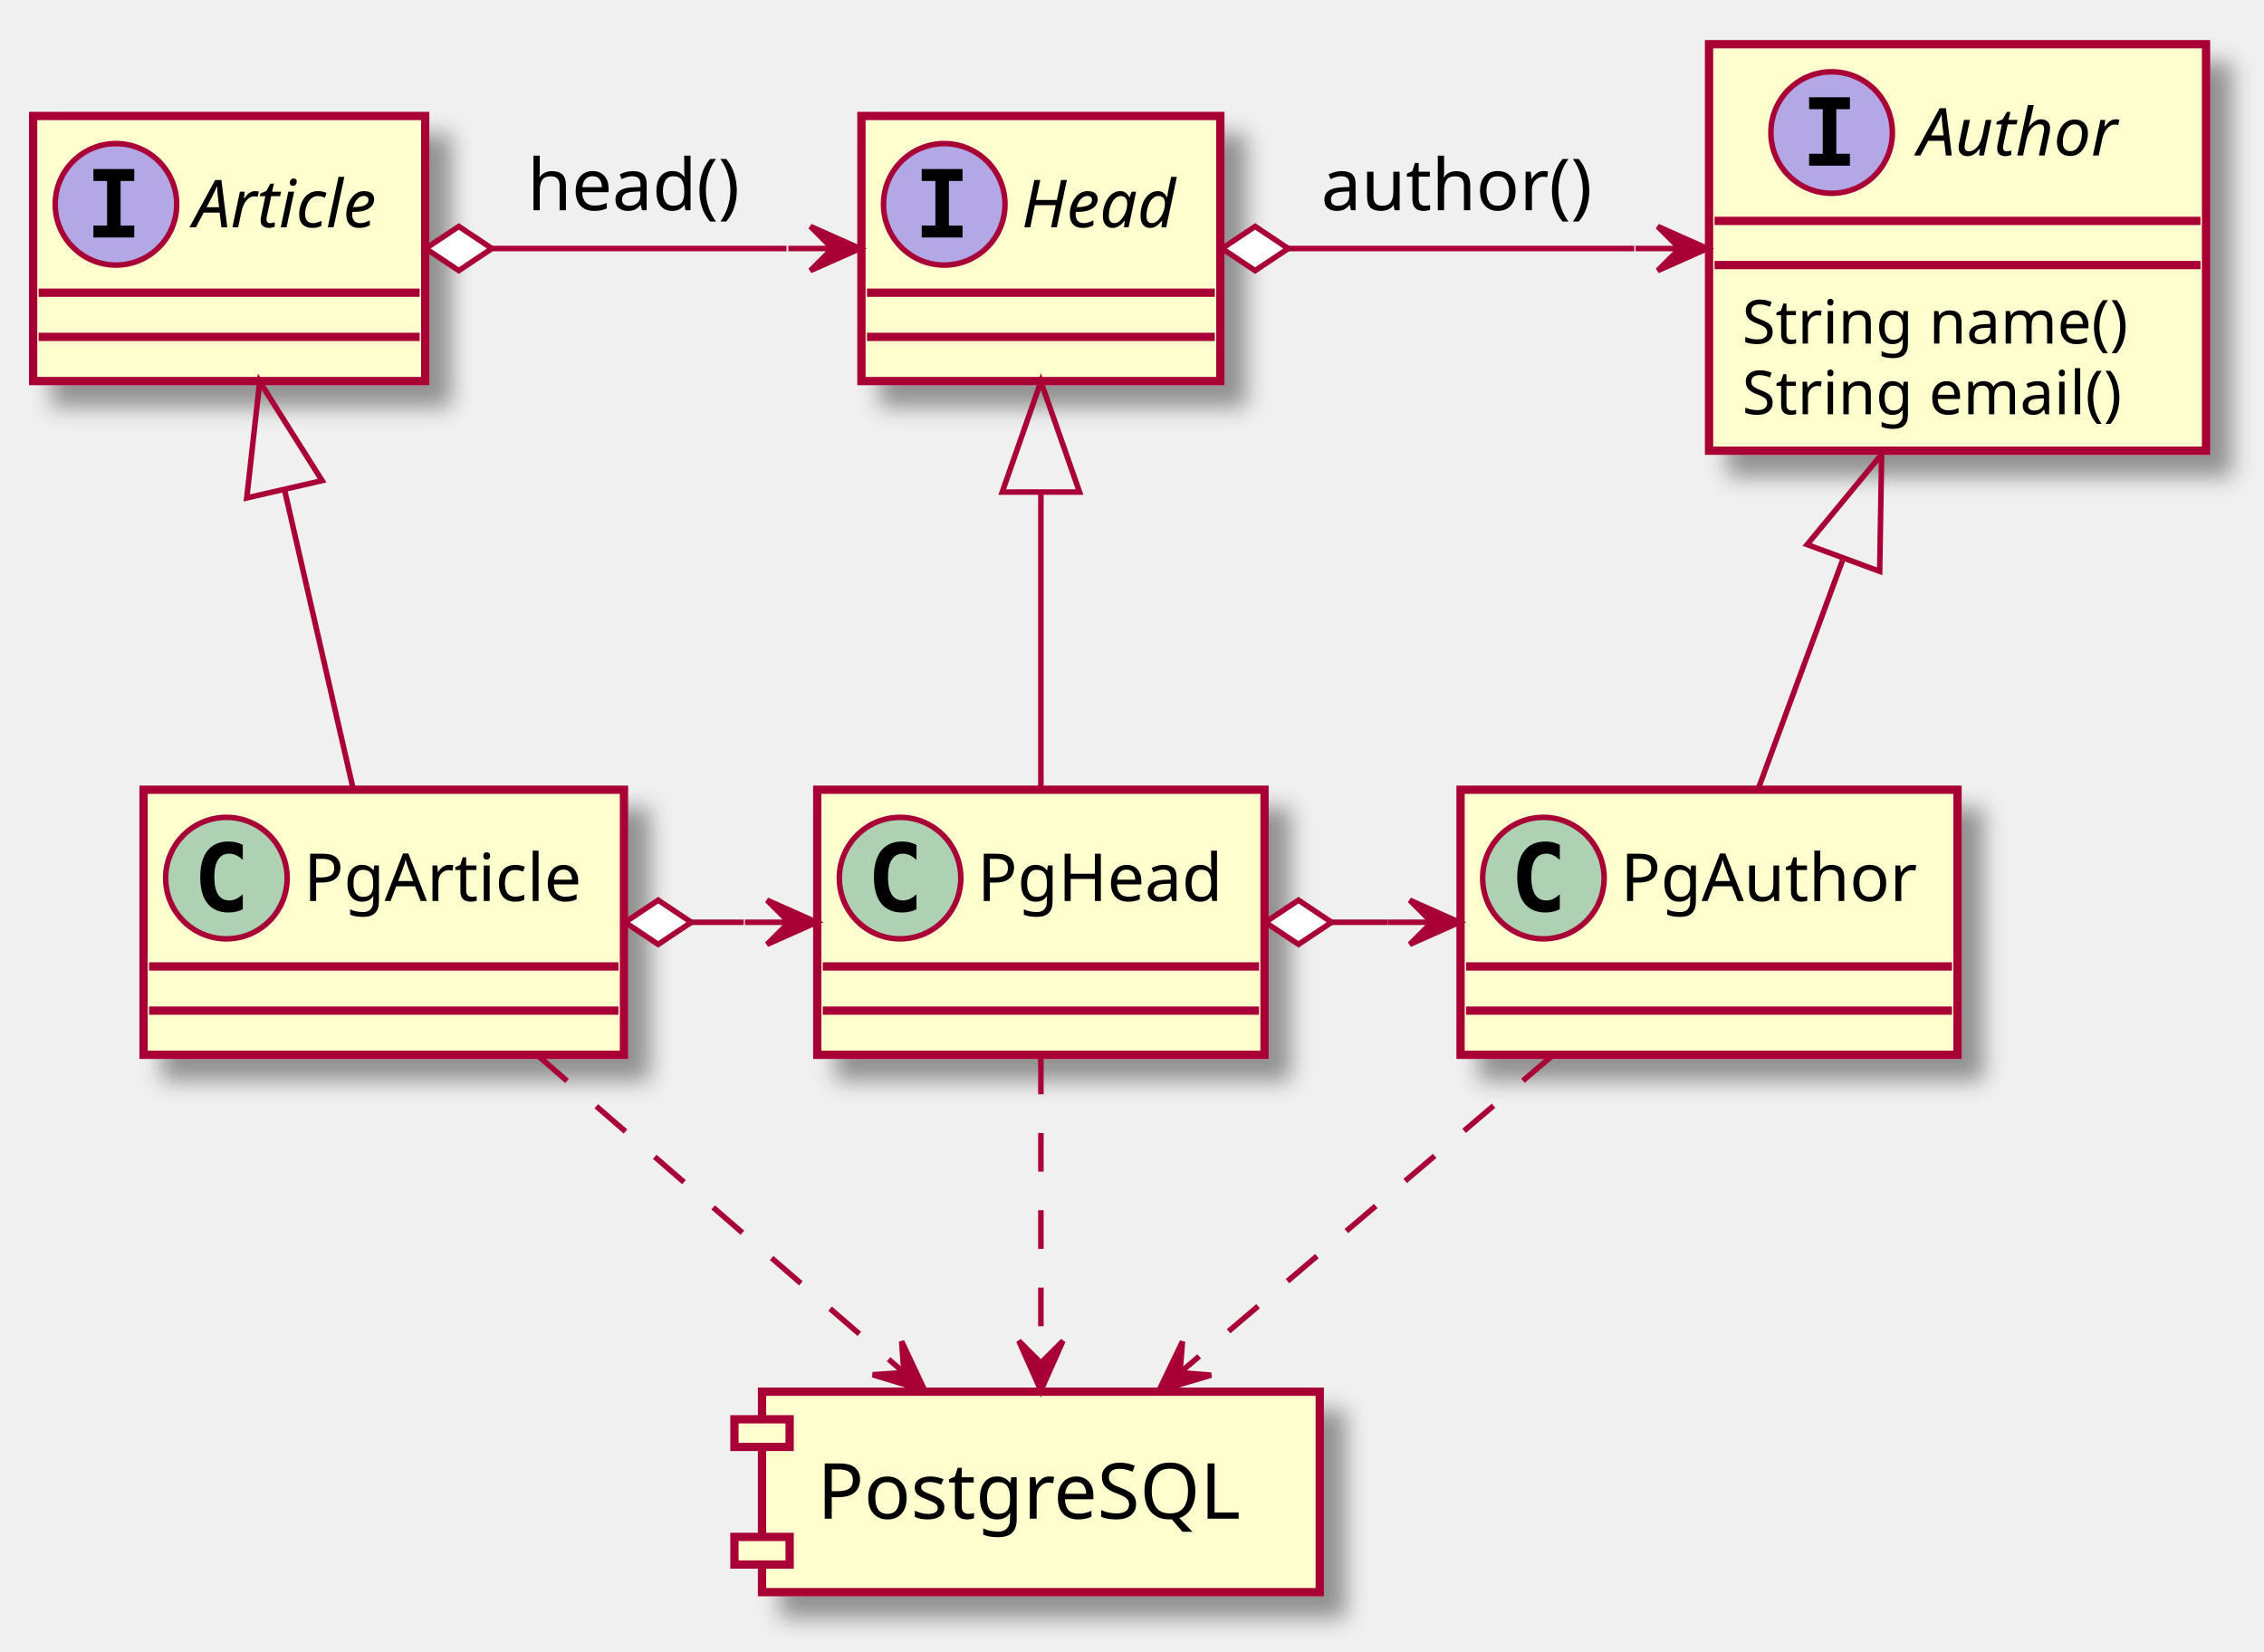
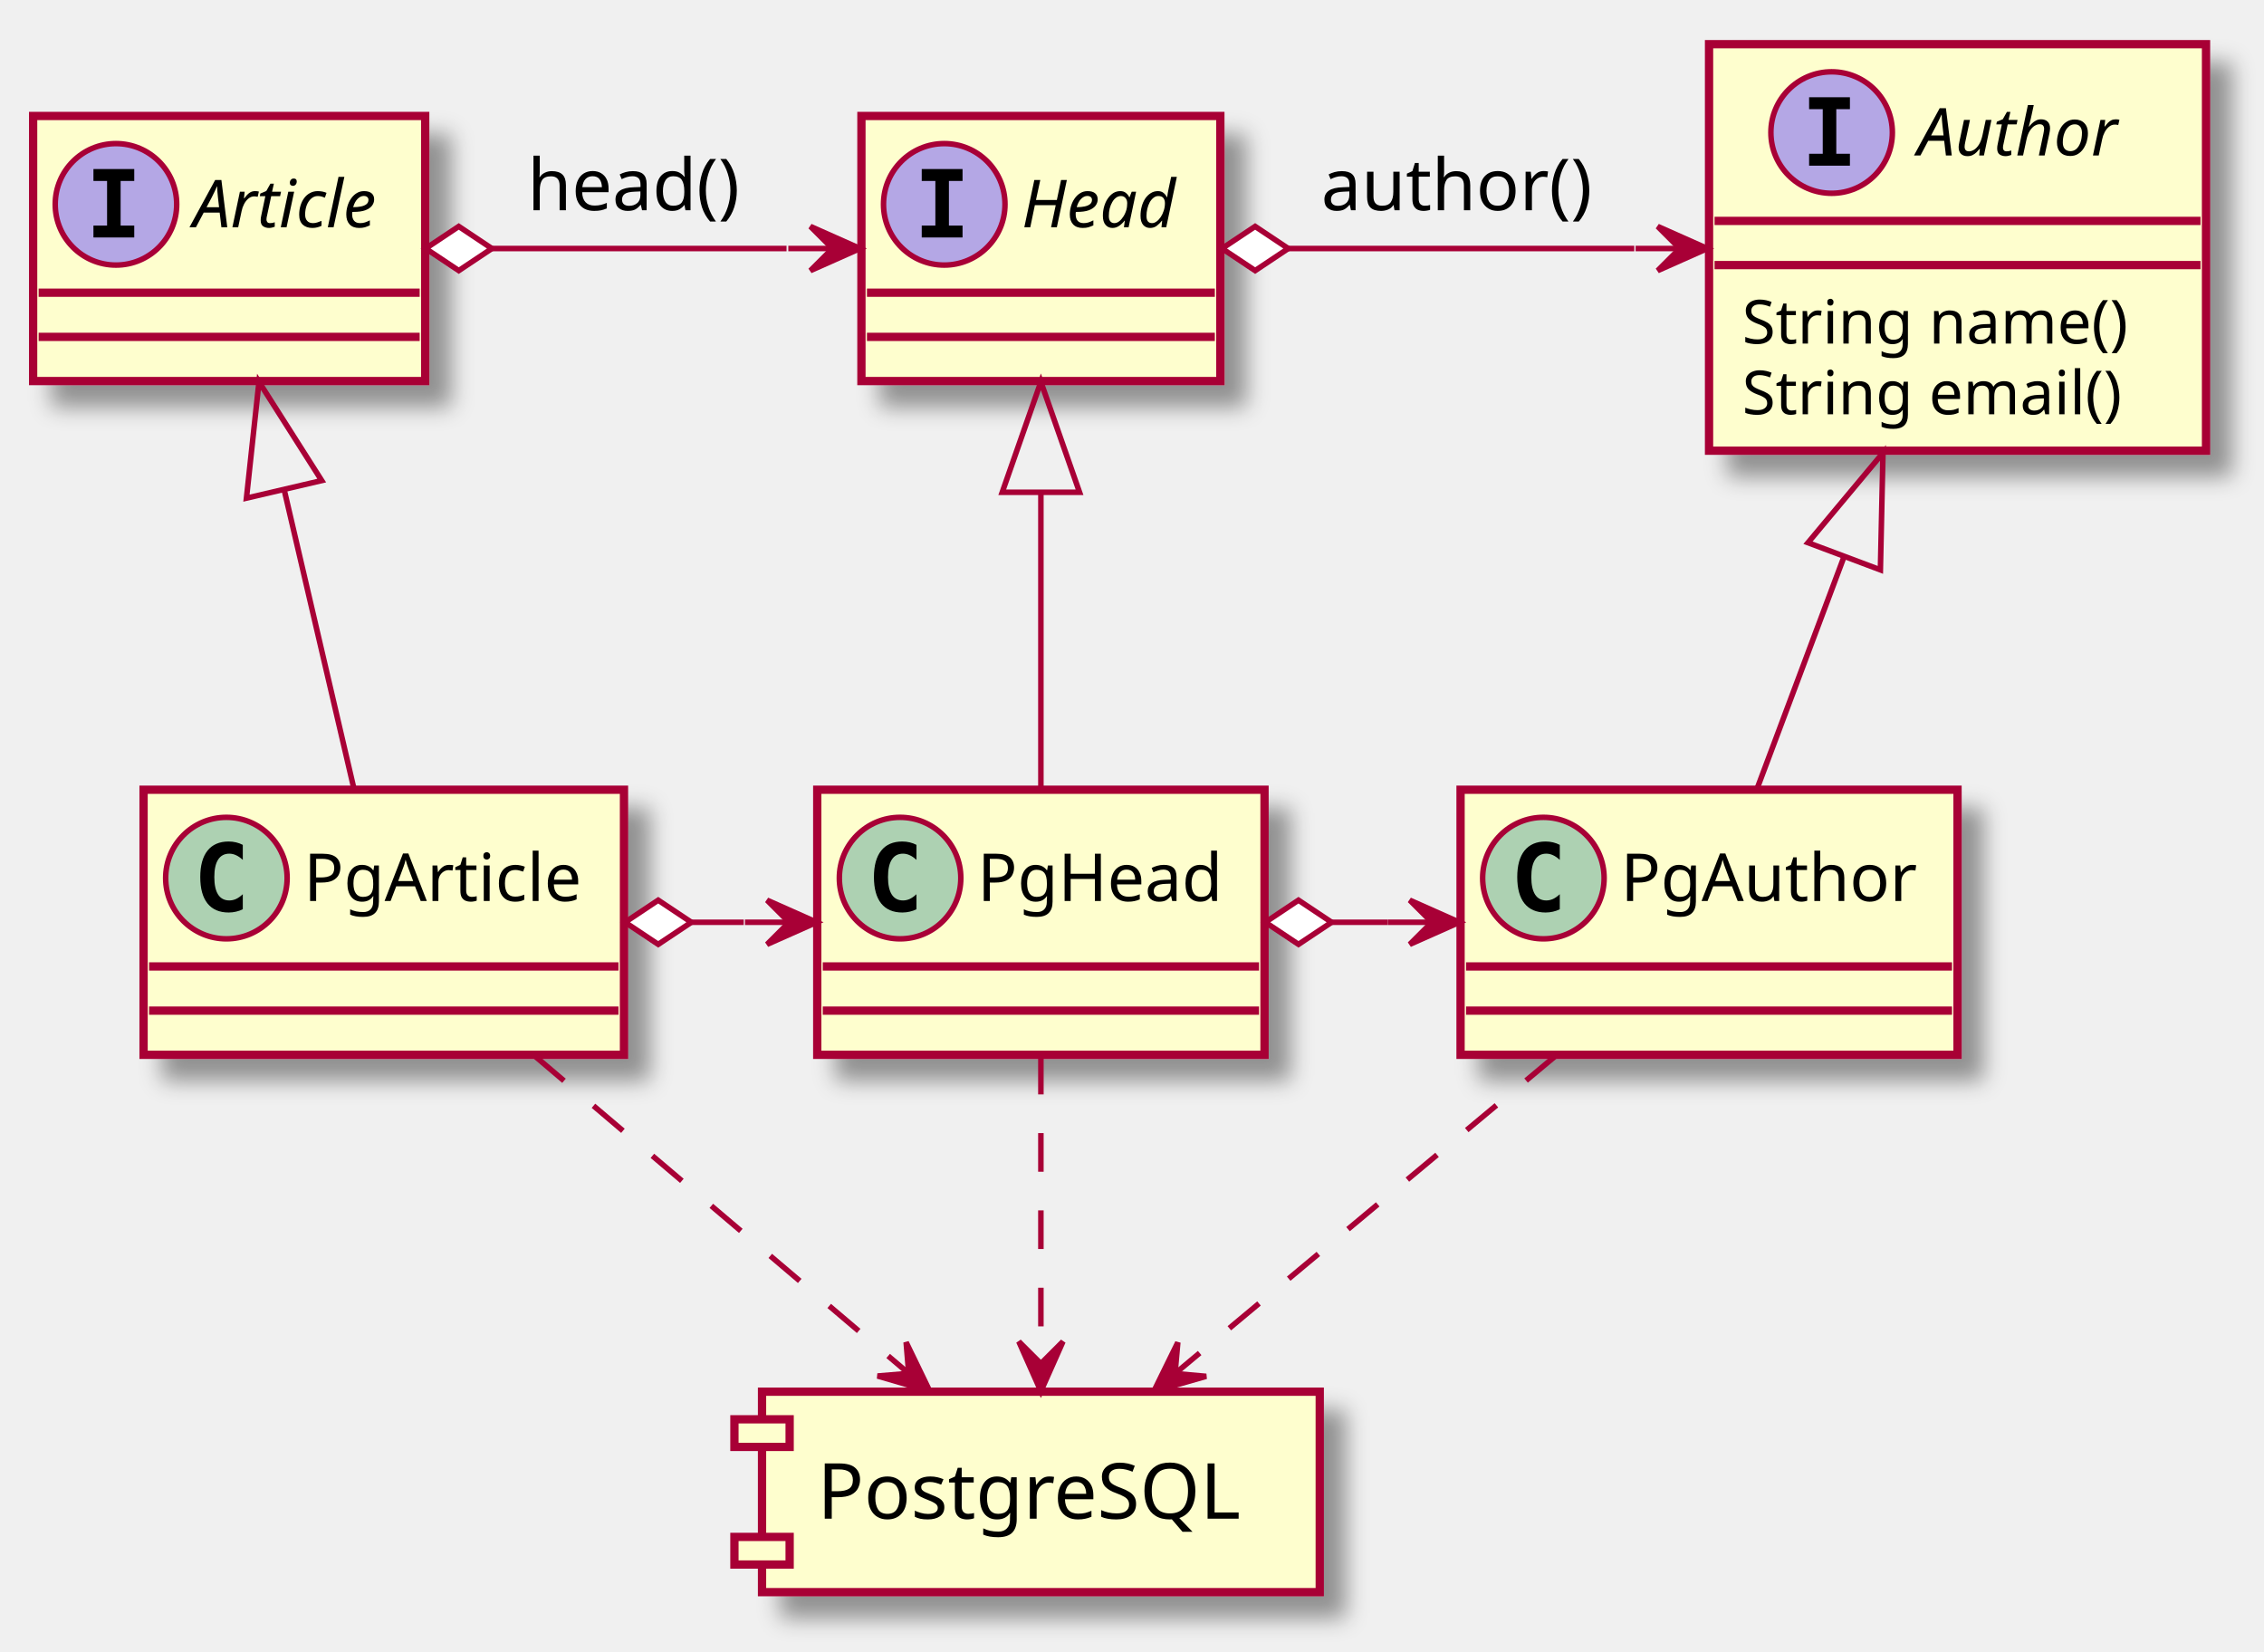
<svg xmlns="http://www.w3.org/2000/svg" contentScriptType="application/ecmascript" contentStyleType="text/css" height="299px" preserveAspectRatio="none" style="width:410px;height:299px;" version="1.1" viewBox="0 0 410 299" width="410px" zoomAndPan="magnify">
  <defs>
    <filter height="300%" id="f16mwuu1zdxqcs" width="300%" x="-1" y="-1">
      <feGaussianBlur result="blurOut" stdDeviation="2.0" />
      <feColorMatrix in="blurOut" result="blurOut2" type="matrix" values="0 0 0 0 0 0 0 0 0 0 0 0 0 0 0 0 0 0 .4 0" />
      <feOffset dx="4.0" dy="4.0" in="blurOut2" result="blurOut3" />
      <feBlend in="SourceGraphic" in2="blurOut3" mode="normal" />
    </filter>
  </defs>
  <g>
    <rect fill="#FEFECE" filter="url(#f16mwuu1zdxqcs)" height="48" id="Article" style="stroke: #A80036; stroke-width: 1.5;" width="71" x="6" y="21" />
    <ellipse cx="21" cy="37" fill="#B4A7E5" rx="11" ry="11" style="stroke: #A80036; stroke-width: 1.0;" />
    <path d="M16.922,32.766 L16.922,30.609 L24.312,30.609 L24.312,32.766 L21.844,32.766 L21.844,40.844 L24.312,40.844 L24.312,43 L16.922,43 L16.922,40.844 L19.391,40.844 L19.391,32.766 L16.922,32.766 Z " />
    <text fill="#000000" font-family="sans-serif" font-size="12" font-style="italic" lengthAdjust="spacingAndGlyphs" textLength="39" x="35" y="41.154">Article</text>
    <line style="stroke: #A80036; stroke-width: 1.5;" x1="7" x2="76" y1="53" y2="53" />
    <line style="stroke: #A80036; stroke-width: 1.5;" x1="7" x2="76" y1="61" y2="61" />
    <rect fill="#FEFECE" filter="url(#f16mwuu1zdxqcs)" height="48" id="Head" style="stroke: #A80036; stroke-width: 1.5;" width="65" x="156" y="21" />
    <ellipse cx="171" cy="37" fill="#B4A7E5" rx="11" ry="11" style="stroke: #A80036; stroke-width: 1.0;" />
    <path d="M166.922,32.766 L166.922,30.609 L174.312,30.609 L174.312,32.766 L171.844,32.766 L171.844,40.844 L174.312,40.844 L174.312,43 L166.922,43 L166.922,40.844 L169.391,40.844 L169.391,32.766 L166.922,32.766 Z " />
    <text fill="#000000" font-family="sans-serif" font-size="12" font-style="italic" lengthAdjust="spacingAndGlyphs" textLength="33" x="185" y="41.154">Head</text>
    <line style="stroke: #A80036; stroke-width: 1.5;" x1="157" x2="220" y1="53" y2="53" />
    <line style="stroke: #A80036; stroke-width: 1.5;" x1="157" x2="220" y1="61" y2="61" />
    <rect fill="#FEFECE" filter="url(#f16mwuu1zdxqcs)" height="73.609" id="Author" style="stroke: #A80036; stroke-width: 1.5;" width="90" x="309.5" y="8" />
    <ellipse cx="331.7" cy="24" fill="#B4A7E5" rx="11" ry="11" style="stroke: #A80036; stroke-width: 1.0;" />
    <path d="M327.622,19.766 L327.622,17.609 L335.012,17.609 L335.012,19.766 L332.544,19.766 L332.544,27.844 L335.012,27.844 L335.012,30 L327.622,30 L327.622,27.844 L330.091,27.844 L330.091,19.766 L327.622,19.766 Z " />
    <text fill="#000000" font-family="sans-serif" font-size="12" font-style="italic" lengthAdjust="spacingAndGlyphs" textLength="42" x="347.3" y="28.154">Author</text>
    <line style="stroke: #A80036; stroke-width: 1.5;" x1="310.5" x2="398.5" y1="40" y2="40" />
    <line style="stroke: #A80036; stroke-width: 1.5;" x1="310.5" x2="398.5" y1="48" y2="48" />
    <text fill="#000000" font-family="sans-serif" font-size="11" lengthAdjust="spacingAndGlyphs" textLength="78" x="315.5" y="62.21">String name()</text>
    <text fill="#000000" font-family="sans-serif" font-size="11" lengthAdjust="spacingAndGlyphs" textLength="77" x="315.5" y="75.015">String email()</text>
    <rect fill="#FEFECE" filter="url(#f16mwuu1zdxqcs)" height="48" id="PgArticle" style="stroke: #A80036; stroke-width: 1.5;" width="87" x="26" y="143" />
    <ellipse cx="41" cy="159" fill="#ADD1B2" rx="11" ry="11" style="stroke: #A80036; stroke-width: 1.0;" />
    <path d="M43.969,164.641 Q43.391,164.938 42.75,165.078 Q42.109,165.234 41.406,165.234 Q38.906,165.234 37.578,163.594 Q36.266,161.938 36.266,158.812 Q36.266,155.688 37.578,154.031 Q38.906,152.375 41.406,152.375 Q42.109,152.375 42.75,152.531 Q43.406,152.688 43.969,152.984 L43.969,155.703 Q43.344,155.125 42.75,154.859 Q42.156,154.578 41.531,154.578 Q40.188,154.578 39.5,155.656 Q38.812,156.719 38.812,158.812 Q38.812,160.906 39.5,161.984 Q40.188,163.047 41.531,163.047 Q42.156,163.047 42.75,162.781 Q43.344,162.5 43.969,161.922 L43.969,164.641 Z " />
    <text fill="#000000" font-family="sans-serif" font-size="12" lengthAdjust="spacingAndGlyphs" textLength="55" x="55" y="163.154">PgArticle</text>
    <line style="stroke: #A80036; stroke-width: 1.5;" x1="27" x2="112" y1="175" y2="175" />
    <line style="stroke: #A80036; stroke-width: 1.5;" x1="27" x2="112" y1="183" y2="183" />
    <rect fill="#FEFECE" filter="url(#f16mwuu1zdxqcs)" height="48" id="PgHead" style="stroke: #A80036; stroke-width: 1.5;" width="81" x="148" y="143" />
    <ellipse cx="163" cy="159" fill="#ADD1B2" rx="11" ry="11" style="stroke: #A80036; stroke-width: 1.0;" />
    <path d="M165.969,164.641 Q165.391,164.938 164.75,165.078 Q164.109,165.234 163.406,165.234 Q160.906,165.234 159.578,163.594 Q158.266,161.938 158.266,158.812 Q158.266,155.688 159.578,154.031 Q160.906,152.375 163.406,152.375 Q164.109,152.375 164.75,152.531 Q165.406,152.688 165.969,152.984 L165.969,155.703 Q165.344,155.125 164.75,154.859 Q164.156,154.578 163.531,154.578 Q162.188,154.578 161.5,155.656 Q160.812,156.719 160.812,158.812 Q160.812,160.906 161.5,161.984 Q162.188,163.047 163.531,163.047 Q164.156,163.047 164.75,162.781 Q165.344,162.5 165.969,161.922 L165.969,164.641 Z " />
    <text fill="#000000" font-family="sans-serif" font-size="12" lengthAdjust="spacingAndGlyphs" textLength="49" x="177" y="163.154">PgHead</text>
    <line style="stroke: #A80036; stroke-width: 1.5;" x1="149" x2="228" y1="175" y2="175" />
    <line style="stroke: #A80036; stroke-width: 1.5;" x1="149" x2="228" y1="183" y2="183" />
    <rect fill="#FEFECE" filter="url(#f16mwuu1zdxqcs)" height="48" id="PgAuthor" style="stroke: #A80036; stroke-width: 1.5;" width="90" x="264.5" y="143" />
    <ellipse cx="279.5" cy="159" fill="#ADD1B2" rx="11" ry="11" style="stroke: #A80036; stroke-width: 1.0;" />
    <path d="M282.469,164.641 Q281.891,164.938 281.25,165.078 Q280.609,165.234 279.906,165.234 Q277.406,165.234 276.078,163.594 Q274.766,161.938 274.766,158.812 Q274.766,155.688 276.078,154.031 Q277.406,152.375 279.906,152.375 Q280.609,152.375 281.25,152.531 Q281.906,152.688 282.469,152.984 L282.469,155.703 Q281.844,155.125 281.25,154.859 Q280.656,154.578 280.031,154.578 Q278.688,154.578 278,155.656 Q277.312,156.719 277.312,158.812 Q277.312,160.906 278,161.984 Q278.688,163.047 280.031,163.047 Q280.656,163.047 281.25,162.781 Q281.844,162.5 282.469,161.922 L282.469,164.641 Z " />
    <text fill="#000000" font-family="sans-serif" font-size="12" lengthAdjust="spacingAndGlyphs" textLength="58" x="293.5" y="163.154">PgAuthor</text>
    <line style="stroke: #A80036; stroke-width: 1.5;" x1="265.5" x2="353.5" y1="175" y2="175" />
    <line style="stroke: #A80036; stroke-width: 1.5;" x1="265.5" x2="353.5" y1="183" y2="183" />
    <rect fill="#FEFECE" filter="url(#f16mwuu1zdxqcs)" height="36.297" style="stroke: #A80036; stroke-width: 1.5;" width="101" x="138" y="252" />
    <rect fill="#FEFECE" height="5" style="stroke: #A80036; stroke-width: 1.5;" width="10" x="133" y="257" />
    <rect fill="#FEFECE" height="5" style="stroke: #A80036; stroke-width: 1.5;" width="10" x="133" y="278.297" />
    <text fill="#000000" font-family="sans-serif" font-size="14" lengthAdjust="spacingAndGlyphs" textLength="81" x="148" y="274.995">PostgreSQL</text>
-     <path d="M89.085,45 C89.085,45 125.866,45 142.438,45 " fill="none" id="Article-Head" style="stroke: #A80036; stroke-width: 1.0;" />
-     <polygon fill="#A80036" points="155.756,45,146.756,41,150.756,45,146.756,49,155.756,45" style="stroke: #A80036; stroke-width: 1.0;" />
-     <line style="stroke: #A80036; stroke-width: 1.0;" x1="150.756" x2="142.756" y1="45" y2="45" />
-     <polygon fill="#FFFFFF" points="77.085,45,83.085,49,89.085,45,83.085,41,77.085,45" style="stroke: #A80036; stroke-width: 1.0;" />
+     <path d="M89.08,45 C89.08,45 125.87,45 142.44,45 " fill="none" id="Article-Head" style="stroke: #A80036; stroke-width: 1.0;" />
+     <polygon fill="#A80036" points="155.76,45,146.76,41,150.76,45,146.76,49,155.76,45" style="stroke: #A80036; stroke-width: 1.0;" />
+     <line style="stroke: #A80036; stroke-width: 1.0;" x1="150.76" x2="142.76" y1="45" y2="45" />
+     <polygon fill="#FFFFFF" points="77.08,45,83.08,49,89.08,45,83.08,41,77.08,45" style="stroke: #A80036; stroke-width: 1.0;" />
    <text fill="#000000" font-family="sans-serif" font-size="13" lengthAdjust="spacingAndGlyphs" textLength="42" x="95.5" y="38.067">head()</text>
-     <path d="M233.296,45 C233.296,45 275.756,45 295.959,45 " fill="none" id="Head-Author" style="stroke: #A80036; stroke-width: 1.0;" />
-     <polygon fill="#A80036" points="309.205,45,300.205,41,304.205,45,300.205,49,309.205,45" style="stroke: #A80036; stroke-width: 1.0;" />
-     <line style="stroke: #A80036; stroke-width: 1.0;" x1="304.205" x2="296.205" y1="45" y2="45" />
-     <polygon fill="#FFFFFF" points="221.296,45,227.296,49,233.296,45,227.296,41,221.296,45" style="stroke: #A80036; stroke-width: 1.0;" />
+     <path d="M233.3,45 C233.3,45 275.76,45 295.96,45 " fill="none" id="Head-Author" style="stroke: #A80036; stroke-width: 1.0;" />
+     <polygon fill="#A80036" points="309.2,45,300.2,41,304.2,45,300.2,49,309.2,45" style="stroke: #A80036; stroke-width: 1.0;" />
+     <line style="stroke: #A80036; stroke-width: 1.0;" x1="304.2" x2="296.2" y1="45" y2="45" />
+     <polygon fill="#FFFFFF" points="221.3,45,227.3,49,233.3,45,227.3,41,221.3,45" style="stroke: #A80036; stroke-width: 1.0;" />
    <text fill="#000000" font-family="sans-serif" font-size="13" lengthAdjust="spacingAndGlyphs" textLength="52" x="239.25" y="38.067">author()</text>
-     <path d="M51.535,88.722 C55.726,106.986 60.435,127.501 63.98,142.947 " fill="none" id="Article&lt;-PgArticle" style="stroke: #A80036; stroke-width: 1.0;" />
-     <polygon fill="none" points="44.683,90.162,47.032,69.103,58.328,87.031,44.683,90.162" style="stroke: #A80036; stroke-width: 1.0;" />
-     <path d="M188.5,89.315 C188.5,107.429 188.5,127.668 188.5,142.947 " fill="none" id="Head&lt;-PgHead" style="stroke: #A80036; stroke-width: 1.0;" />
-     <polygon fill="none" points="181.5,89.103,188.5,69.103,195.5,89.103,181.5,89.103" style="stroke: #A80036; stroke-width: 1.0;" />
-     <path d="M333.664,101.49 C328.323,115.968 322.858,130.786 318.478,142.66 " fill="none" id="Author&lt;-PgAuthor" style="stroke: #A80036; stroke-width: 1.0;" />
-     <polygon fill="none" points="327.265,98.609,340.754,82.267,340.4,103.454,327.265,98.609" style="stroke: #A80036; stroke-width: 1.0;" />
-     <path d="M125.195,167 C125.195,167 131.861,167 134.686,167 " fill="none" id="PgArticle-PgHead" style="stroke: #A80036; stroke-width: 1.0;" />
-     <polygon fill="#A80036" points="147.906,167,138.906,163,142.906,167,138.906,171,147.906,167" style="stroke: #A80036; stroke-width: 1.0;" />
-     <line style="stroke: #A80036; stroke-width: 1.0;" x1="142.906" x2="134.906" y1="167" y2="167" />
-     <polygon fill="#FFFFFF" points="113.195,167,119.195,171,125.195,167,119.195,163,113.195,167" style="stroke: #A80036; stroke-width: 1.0;" />
-     <path d="M241.148,167 C241.148,167 248.282,167 251.257,167 " fill="none" id="PgHead-PgAuthor" style="stroke: #A80036; stroke-width: 1.0;" />
-     <polygon fill="#A80036" points="264.302,167,255.302,163,259.302,167,255.302,171,264.302,167" style="stroke: #A80036; stroke-width: 1.0;" />
-     <line style="stroke: #A80036; stroke-width: 1.0;" x1="259.302" x2="251.302" y1="167" y2="167" />
-     <polygon fill="#FFFFFF" points="229.148,167,235.148,171,241.148,167,235.148,163,229.148,167" style="stroke: #A80036; stroke-width: 1.0;" />
-     <path d="M97.4,191.149 C117.327,208.396 143.914,231.409 163.22,248.119 " fill="none" id="PgArticle-&gt;PostgreSQL" style="stroke: #A80036; stroke-width: 1.0; stroke-dasharray: 7.0,7.0;" />
-     <polygon fill="#A80036" points="167.469,251.797,163.282,242.882,163.689,248.525,158.046,248.931,167.469,251.797" style="stroke: #A80036; stroke-width: 1.0;" />
-     <path d="M188.5,191.149 C188.5,207.816 188.5,229.868 188.5,246.413 " fill="none" id="PgHead-&gt;PostgreSQL" style="stroke: #A80036; stroke-width: 1.0; stroke-dasharray: 7.0,7.0;" />
-     <polygon fill="#A80036" points="188.5,251.797,192.5,242.797,188.5,246.797,184.5,242.797,188.5,251.797" style="stroke: #A80036; stroke-width: 1.0;" />
-     <path d="M281.131,191.149 C260.699,208.541 233.38,231.796 213.712,248.539 " fill="none" id="PgAuthor-&gt;PostgreSQL" style="stroke: #A80036; stroke-width: 1.0; stroke-dasharray: 7.0,7.0;" />
-     <polygon fill="#A80036" points="209.884,251.797,219.33,249.009,213.692,248.556,214.145,242.917,209.884,251.797" style="stroke: #A80036; stroke-width: 1.0;" />
+     <path d="M51.47,88.71 C55.73,106.98 60.54,127.59 64.12,142.93 " fill="none" id="Article&lt;-PgArticle" style="stroke: #A80036; stroke-width: 1.0;" />
+     <polygon fill="none" points="44.63,90.2,46.9,69.14,58.26,87.02,44.63,90.2" style="stroke: #A80036; stroke-width: 1.0;" />
+     <path d="M188.5,89.3 C188.5,107.43 188.5,127.76 188.5,142.93 " fill="none" id="Head&lt;-PgHead" style="stroke: #A80036; stroke-width: 1.0;" />
+     <polygon fill="none" points="181.5,89.14,188.5,69.14,195.5,89.14,181.5,89.14" style="stroke: #A80036; stroke-width: 1.0;" />
+     <path d="M333.91,100.9 C328.37,115.69 322.66,130.9 318.17,142.89 " fill="none" id="Author&lt;-PgAuthor" style="stroke: #A80036; stroke-width: 1.0;" />
+     <polygon fill="none" points="327.42,98.27,341,82,340.53,103.19,327.42,98.27" style="stroke: #A80036; stroke-width: 1.0;" />
+     <path d="M125.2,167 C125.2,167 131.86,167 134.69,167 " fill="none" id="PgArticle-PgHead" style="stroke: #A80036; stroke-width: 1.0;" />
+     <polygon fill="#A80036" points="147.91,167,138.91,163,142.91,167,138.91,171,147.91,167" style="stroke: #A80036; stroke-width: 1.0;" />
+     <line style="stroke: #A80036; stroke-width: 1.0;" x1="142.91" x2="134.91" y1="167" y2="167" />
+     <polygon fill="#FFFFFF" points="113.2,167,119.2,171,125.2,167,119.2,163,113.2,167" style="stroke: #A80036; stroke-width: 1.0;" />
+     <path d="M241.15,167 C241.15,167 248.28,167 251.26,167 " fill="none" id="PgHead-PgAuthor" style="stroke: #A80036; stroke-width: 1.0;" />
+     <polygon fill="#A80036" points="264.3,167,255.3,163,259.3,167,255.3,171,264.3,167" style="stroke: #A80036; stroke-width: 1.0;" />
+     <line style="stroke: #A80036; stroke-width: 1.0;" x1="259.3" x2="251.3" y1="167" y2="167" />
+     <polygon fill="#FFFFFF" points="229.15,167,235.15,171,241.15,167,235.15,163,229.15,167" style="stroke: #A80036; stroke-width: 1.0;" />
+     <path d="M96.8,191.17 C117.09,208.39 144.52,231.67 164.08,248.28 " fill="none" id="PgArticle-&gt;PostgreSQL" style="stroke: #A80036; stroke-width: 1.0; stroke-dasharray: 7.0,7.0;" />
+     <polygon fill="#A80036" points="168.38,251.92,164.095,243.052,164.564,248.69,158.926,249.159,168.38,251.92" style="stroke: #A80036; stroke-width: 1.0;" />
+     <path d="M188.5,191.17 C188.5,207.81 188.5,230.11 188.5,246.58 " fill="none" id="PgHead-&gt;PostgreSQL" style="stroke: #A80036; stroke-width: 1.0; stroke-dasharray: 7.0,7.0;" />
+     <polygon fill="#A80036" points="188.5,251.92,192.5,242.92,188.5,246.92,184.5,242.92,188.5,251.92" style="stroke: #A80036; stroke-width: 1.0;" />
+     <path d="M281.74,191.17 C260.94,208.53 232.75,232.06 212.83,248.69 " fill="none" id="PgAuthor-&gt;PostgreSQL" style="stroke: #A80036; stroke-width: 1.0; stroke-dasharray: 7.0,7.0;" />
+     <polygon fill="#A80036" points="208.96,251.92,218.431,249.217,212.796,248.713,213.3,243.079,208.96,251.92" style="stroke: #A80036; stroke-width: 1.0;" />
  </g>
</svg>
